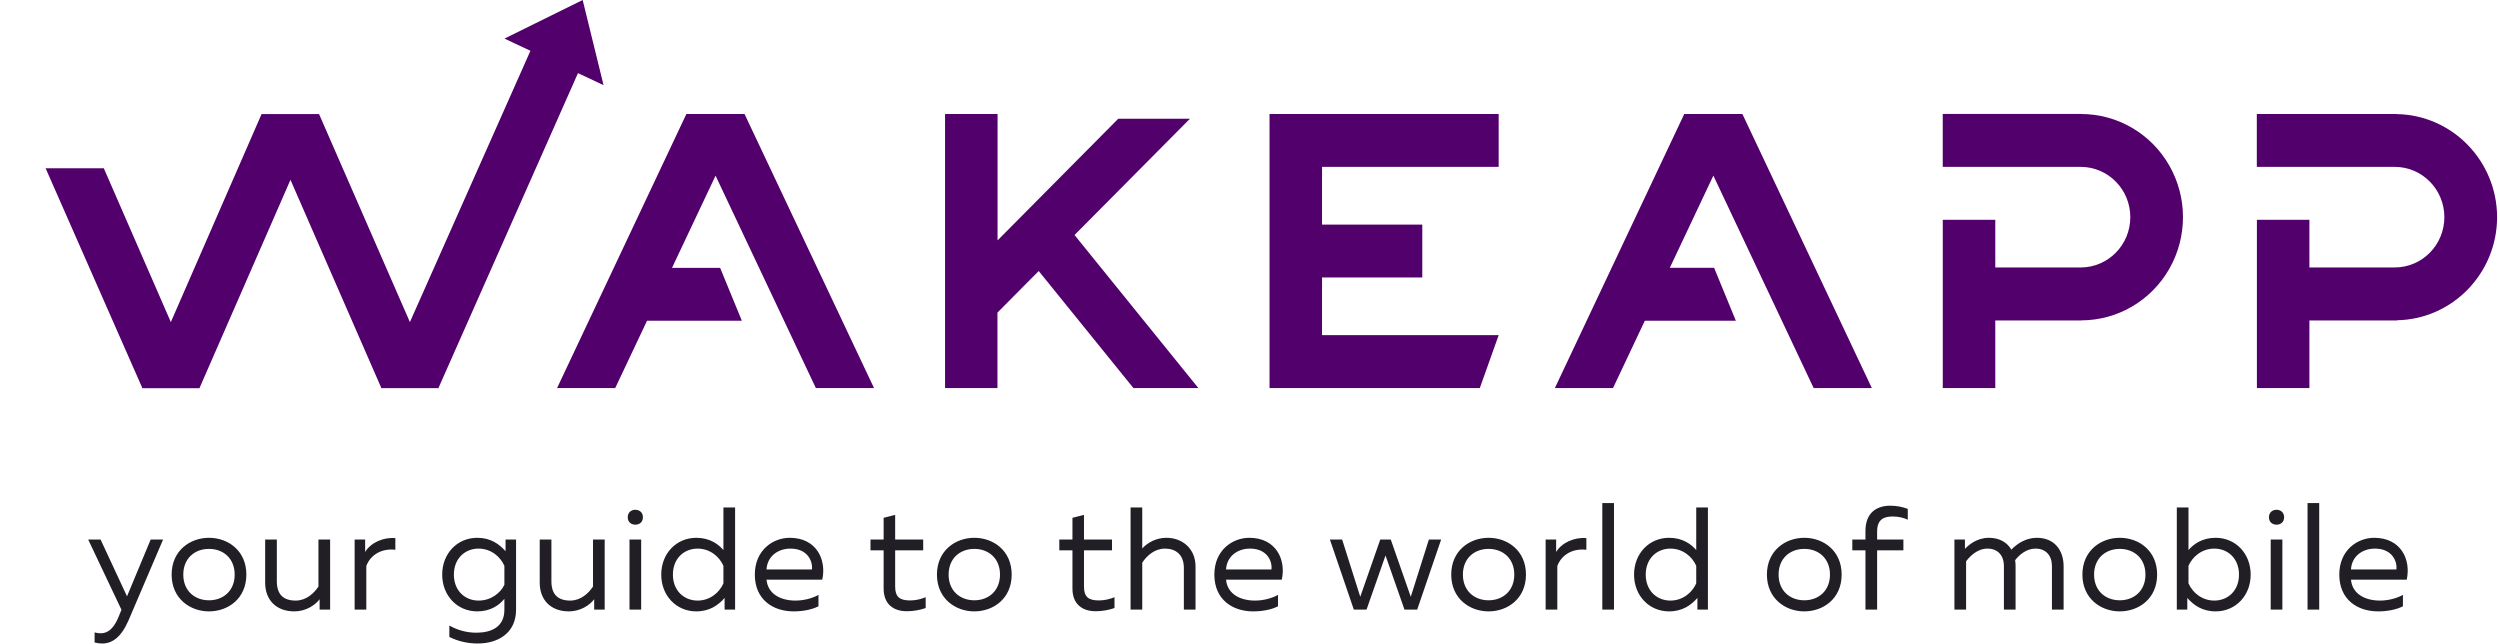
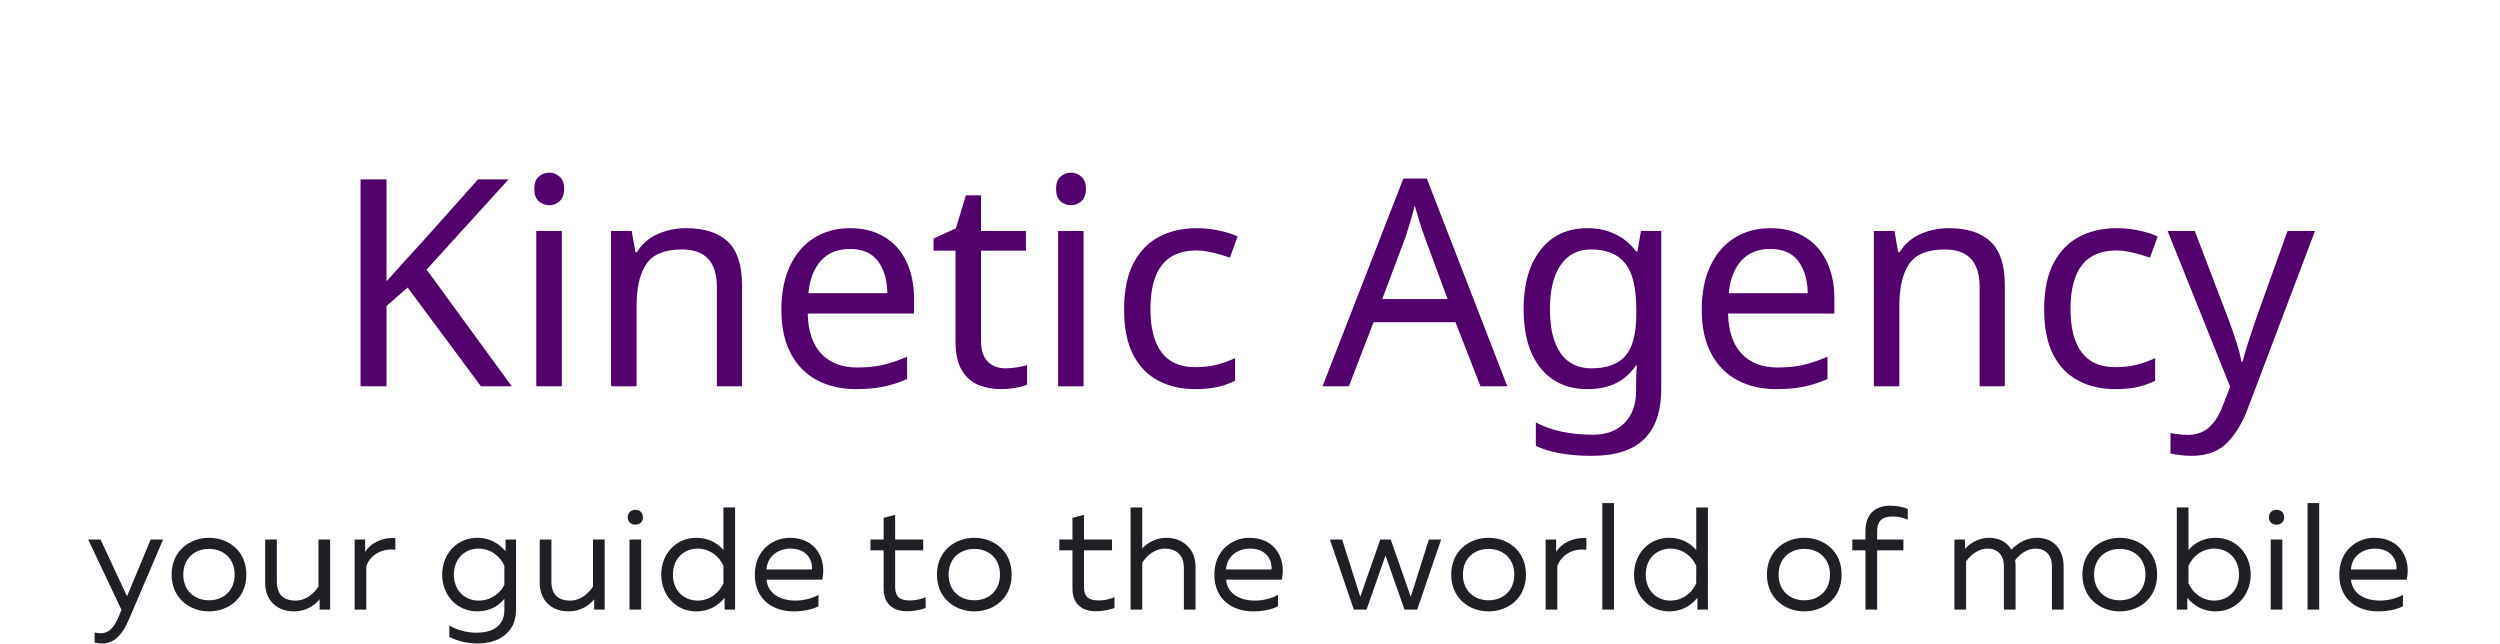
- <svg xmlns="http://www.w3.org/2000/svg" width="233" height="60" viewBox="0 0 233 60" fill="none">
-   <path d="M11.838 55.579L14.042 50.287H15.199L11.988 57.797C11.307 59.375 10.477 59.974 9.525 59.974C9.294 59.974 9.062 59.947 8.817 59.879V58.94C9.008 58.994 9.198 59.022 9.389 59.022C10.124 59.022 10.654 58.491 11.076 57.43L11.321 56.831L8.219 50.287H9.375L11.838 55.579ZM15.995 53.552C15.995 51.321 17.709 50.123 19.478 50.123C21.26 50.123 22.961 51.321 22.961 53.552C22.961 55.783 21.26 56.981 19.478 56.981C17.709 56.981 15.995 55.783 15.995 53.552ZM21.872 53.552C21.872 52.042 20.811 51.157 19.478 51.157C18.144 51.157 17.083 52.042 17.083 53.552C17.083 55.062 18.144 55.947 19.478 55.947C20.811 55.947 21.872 55.062 21.872 53.552ZM29.679 50.287H30.767V56.817H29.788V55.851C29.352 56.423 28.481 56.981 27.434 56.981C25.733 56.981 24.713 55.906 24.713 54.314V50.287H25.801V54.178C25.801 55.402 26.413 55.974 27.556 55.974C28.522 55.974 29.243 55.321 29.679 54.668V50.287ZM34.031 51.443C34.548 50.586 35.705 50.055 36.848 50.151V51.239C35.569 51.089 34.535 51.702 34.14 52.749V56.817H33.052V50.287H34.031V51.443ZM41.212 53.552C41.212 51.593 42.614 50.123 44.478 50.123C45.729 50.123 46.532 50.708 47.117 51.375V50.287H48.097V56.817C48.097 59.062 46.342 59.974 44.532 59.974C43.566 59.974 42.654 59.756 41.879 59.362V58.3C42.654 58.736 43.498 58.967 44.396 58.967C45.784 58.967 47.022 58.437 47.008 56.817V55.811C46.532 56.396 45.729 56.981 44.478 56.981C42.614 56.981 41.212 55.511 41.212 53.552ZM47.008 52.736C46.641 51.892 45.77 51.13 44.6 51.13C43.335 51.13 42.301 52.055 42.301 53.552C42.301 55.049 43.335 55.974 44.6 55.974C45.77 55.974 46.641 55.266 47.008 54.504V52.736ZM55.268 50.287H56.357V56.817H55.377V55.851C54.942 56.423 54.071 56.981 53.023 56.981C51.323 56.981 50.302 55.906 50.302 54.314V50.287H51.391V54.178C51.391 55.402 52.003 55.974 53.146 55.974C54.112 55.974 54.833 55.321 55.268 54.668V50.287ZM59.757 56.817H58.669V50.287H59.757V56.817ZM59.92 48.205C59.92 48.667 59.594 48.899 59.213 48.899C58.832 48.899 58.505 48.667 58.505 48.205C58.505 47.756 58.832 47.511 59.213 47.511C59.594 47.511 59.92 47.756 59.92 48.205ZM67.423 47.293H68.511V56.817H67.532V55.729C66.947 56.396 66.144 56.981 64.892 56.981C63.028 56.981 61.627 55.511 61.627 53.552C61.627 51.593 63.028 50.123 64.892 50.123C66.144 50.123 66.947 50.708 67.423 51.266V47.293ZM67.423 52.736C67.055 51.892 66.185 51.13 65.015 51.13C63.749 51.13 62.715 52.055 62.715 53.552C62.715 55.049 63.749 55.974 65.015 55.974C66.185 55.974 67.055 55.212 67.423 54.368V52.736ZM70.349 53.552C70.349 51.266 72.05 50.123 73.601 50.123C76.118 50.123 77.043 52.178 76.635 54.028H71.438C71.574 55.402 72.812 55.974 74.132 55.974C74.935 55.974 75.724 55.756 76.282 55.443V56.504C75.683 56.817 74.826 56.981 73.969 56.981C72.037 56.981 70.349 55.879 70.349 53.552ZM75.669 53.076C75.764 52.382 75.329 51.13 73.669 51.13C72.554 51.13 71.519 51.797 71.438 53.076H75.669ZM82.354 48.259L83.429 47.987V50.287H86.042V51.293H83.429V54.668C83.429 55.661 83.878 55.96 84.831 55.96C85.348 55.96 85.838 55.838 86.273 55.661V56.668C85.783 56.845 85.144 56.967 84.518 56.967C83.252 56.967 82.354 56.287 82.354 54.858V51.293H81.13V50.287H82.354V48.259ZM87.323 53.552C87.323 51.321 89.037 50.123 90.806 50.123C92.588 50.123 94.289 51.321 94.289 53.552C94.289 55.783 92.588 56.981 90.806 56.981C89.037 56.981 87.323 55.783 87.323 53.552ZM93.2 53.552C93.2 52.042 92.139 51.157 90.806 51.157C89.472 51.157 88.411 52.042 88.411 53.552C88.411 55.062 89.472 55.947 90.806 55.947C92.139 55.947 93.2 55.062 93.2 53.552ZM99.952 48.259L101.027 47.987V50.287H103.639V51.293H101.027V54.668C101.027 55.661 101.476 55.96 102.428 55.96C102.946 55.96 103.435 55.838 103.871 55.661V56.668C103.381 56.845 102.741 56.967 102.116 56.967C100.85 56.967 99.952 56.287 99.952 54.858V51.293H98.728V50.287H99.952V48.259ZM105.369 47.293H106.458V51.117C106.921 50.599 107.737 50.123 108.703 50.123C110.268 50.123 111.424 51.198 111.424 52.79V56.817H110.336V52.926C110.336 51.702 109.587 51.13 108.58 51.13C107.614 51.13 106.893 51.783 106.458 52.436V56.817H105.369V47.293ZM113.178 53.552C113.178 51.266 114.879 50.123 116.43 50.123C118.947 50.123 119.872 52.178 119.464 54.028H114.267C114.403 55.402 115.641 55.974 116.96 55.974C117.763 55.974 118.552 55.756 119.11 55.443V56.504C118.512 56.817 117.654 56.981 116.797 56.981C114.865 56.981 113.178 55.879 113.178 53.552ZM118.498 53.076C118.593 52.382 118.158 51.13 116.498 51.13C115.382 51.13 114.348 51.797 114.267 53.076H118.498ZM133.171 50.287H134.314L132.082 56.817H130.898L129.13 51.77L127.361 56.817H126.177L123.946 50.287H125.089L126.776 55.62L128.64 50.287H129.62L131.484 55.62L133.171 50.287ZM135.254 53.552C135.254 51.321 136.968 50.123 138.737 50.123C140.519 50.123 142.22 51.321 142.22 53.552C142.22 55.783 140.519 56.981 138.737 56.981C136.968 56.981 135.254 55.783 135.254 53.552ZM141.131 53.552C141.131 52.042 140.07 51.157 138.737 51.157C137.403 51.157 136.342 52.042 136.342 53.552C136.342 55.062 137.403 55.947 138.737 55.947C140.07 55.947 141.131 55.062 141.131 53.552ZM145.033 51.443C145.55 50.586 146.706 50.055 147.849 50.151V51.239C146.57 51.089 145.536 51.702 145.142 52.749V56.817H144.053V50.287H145.033V51.443ZM149.335 46.885H150.424V56.817H149.335V46.885ZM158.089 47.293H159.178V56.817H158.198V55.729C157.613 56.396 156.81 56.981 155.559 56.981C153.695 56.981 152.293 55.511 152.293 53.552C152.293 51.593 153.695 50.123 155.559 50.123C156.81 50.123 157.613 50.708 158.089 51.266V47.293ZM158.089 52.736C157.722 51.892 156.851 51.13 155.681 51.13C154.416 51.13 153.382 52.055 153.382 53.552C153.382 55.049 154.416 55.974 155.681 55.974C156.851 55.974 157.722 55.212 158.089 54.368V52.736ZM164.676 53.552C164.676 51.321 166.39 50.123 168.159 50.123C169.942 50.123 171.642 51.321 171.642 53.552C171.642 55.783 169.942 56.981 168.159 56.981C166.39 56.981 164.676 55.783 164.676 53.552ZM170.554 53.552C170.554 52.042 169.493 51.157 168.159 51.157C166.826 51.157 165.765 52.042 165.765 53.552C165.765 55.062 166.826 55.947 168.159 55.947C169.493 55.947 170.554 55.062 170.554 53.552ZM174.948 56.817H173.86V51.293H172.635V50.287H173.86V49.497C173.86 47.674 175.03 47.13 176.173 47.13C176.771 47.13 177.356 47.252 177.805 47.429V48.436C177.438 48.259 176.921 48.137 176.431 48.137C175.642 48.137 174.948 48.341 174.948 49.538V50.287H177.397V51.293H174.948V56.817ZM183.24 56.817H182.152V50.287H183.131V51.157C183.485 50.776 184.26 50.123 185.363 50.123C186.342 50.123 187.063 50.545 187.458 51.225C188.043 50.627 188.846 50.123 189.839 50.123C191.458 50.123 192.329 51.266 192.329 52.79V56.817H191.24V52.763C191.24 51.77 190.669 51.13 189.716 51.13C188.832 51.13 188.179 51.742 187.812 52.205C187.839 52.395 187.852 52.586 187.852 52.79V56.817H186.764V52.763C186.764 51.77 186.193 51.13 185.24 51.13C184.274 51.13 183.594 51.851 183.24 52.314V56.817ZM194.079 53.552C194.079 51.321 195.793 50.123 197.562 50.123C199.345 50.123 201.045 51.321 201.045 53.552C201.045 55.783 199.345 56.981 197.562 56.981C195.793 56.981 194.079 55.783 194.079 53.552ZM199.957 53.552C199.957 52.042 198.896 51.157 197.562 51.157C196.229 51.157 195.168 52.042 195.168 53.552C195.168 55.062 196.229 55.947 197.562 55.947C198.896 55.947 199.957 55.062 199.957 53.552ZM202.879 47.293H203.967V51.266C204.443 50.708 205.246 50.123 206.498 50.123C208.362 50.123 209.763 51.593 209.763 53.552C209.763 55.511 208.362 56.981 206.498 56.981C205.246 56.981 204.443 56.396 203.858 55.729V56.817H202.879V47.293ZM208.675 53.552C208.675 52.055 207.641 51.13 206.375 51.13C205.205 51.13 204.335 51.892 203.967 52.736V54.368C204.335 55.212 205.205 55.974 206.375 55.974C207.641 55.974 208.675 55.049 208.675 53.552ZM212.717 56.817H211.629V50.287H212.717V56.817ZM212.88 48.205C212.88 48.667 212.554 48.899 212.173 48.899C211.792 48.899 211.465 48.667 211.465 48.205C211.465 47.756 211.792 47.511 212.173 47.511C212.554 47.511 212.88 47.756 212.88 48.205ZM215.063 46.885H216.151V56.817H215.063V46.885ZM218.021 53.552C218.021 51.266 219.722 50.123 221.273 50.123C223.79 50.123 224.715 52.178 224.307 54.028H219.11C219.246 55.402 220.484 55.974 221.804 55.974C222.606 55.974 223.395 55.756 223.953 55.443V56.504C223.355 56.817 222.497 56.981 221.64 56.981C219.708 56.981 218.021 55.879 218.021 53.552ZM223.341 53.076C223.436 52.382 223.001 51.13 221.341 51.13C220.225 51.13 219.191 51.797 219.11 53.076H223.341Z" fill="#221E26" />
-   <path fill-rule="evenodd" clip-rule="evenodd" d="M193.951 10.62H181.064V15.552H193.917C196.473 15.552 198.545 17.651 198.545 20.24C198.545 22.829 196.473 24.928 193.917 24.928H185.961V20.485H181.066V36.167H185.961V29.869H193.97V29.858C197.362 29.855 200.493 28.019 202.186 25.042C203.879 22.065 203.876 18.399 202.177 15.426C200.479 12.452 197.344 10.622 193.953 10.626L193.951 10.62Z" fill="#52006B" />
-   <path fill-rule="evenodd" clip-rule="evenodd" d="M232.731 20.243C232.715 14.998 228.562 10.728 223.386 10.635V10.624H210.335V15.552H223.188C225.743 15.552 227.815 17.651 227.815 20.239C227.815 22.828 225.743 24.927 223.188 24.927H215.237V20.485H210.343V36.168H215.237V29.869H223.393V29.849C228.567 29.753 232.715 25.485 232.731 20.243Z" fill="#52006B" />
-   <path fill-rule="evenodd" clip-rule="evenodd" d="M69.142 29.897L67.116 24.965H62.631L66.69 16.372L76.038 36.167H81.459L69.394 10.634V10.623H63.966V10.634L51.919 36.167H57.338L60.303 29.892H69.142V29.897Z" fill="#52006B" />
-   <path fill-rule="evenodd" clip-rule="evenodd" d="M119.212 10.623H118.32V36.167H137.918L139.676 31.237H123.213V25.859H132.557V20.933H123.213V15.551H139.676V10.623H119.212Z" fill="#52006B" />
-   <path fill-rule="evenodd" clip-rule="evenodd" d="M105.636 36.168H111.688L100.146 21.903L110.899 11.069H104.219L92.973 22.404V10.624H88.079V36.168H92.963V29.133L96.808 25.259L105.636 36.168Z" fill="#52006B" />
-   <path fill-rule="evenodd" clip-rule="evenodd" d="M162.395 10.623H156.968V10.634L150.201 24.967L144.914 36.167H150.333L153.298 29.892H161.781L159.755 24.96H155.626L159.685 16.366L169.033 36.167H174.454L162.395 10.634V10.623Z" fill="#52006B" />
-   <path fill-rule="evenodd" clip-rule="evenodd" d="M35.529 36.135L35.513 36.172H40.892L40.875 36.135L53.867 6.816L56.252 7.937L54.304 0L47.016 3.597L49.437 4.734L38.203 30.019L29.735 10.63H24.38L15.922 30.019L9.674 15.682H4.251L13.257 36.146L13.241 36.182H18.619L18.603 36.146L27.072 16.758L35.529 36.135Z" fill="#52006B" />
+ <svg xmlns="http://www.w3.org/2000/svg" width="233" height="60" viewBox="0 0 233 60">
+   <path id="path1" fill="#221e26" stroke="none" d="M 11.838 55.579 L 14.042 50.287 L 15.199 50.287 L 11.988 57.797 C 11.307 59.375 10.477 59.974 9.525 59.974 C 9.294 59.974 9.062 59.947 8.817 59.879 L 8.817 58.94 C 9.008 58.994 9.198 59.022 9.389 59.022 C 10.124 59.022 10.654 58.491 11.076 57.43 L 11.321 56.831 L 8.219 50.287 L 9.375 50.287 L 11.838 55.579 Z M 15.995 53.552 C 15.995 51.321 17.709 50.123 19.478 50.123 C 21.26 50.123 22.961 51.321 22.961 53.552 C 22.961 55.783 21.26 56.981 19.478 56.981 C 17.709 56.981 15.995 55.783 15.995 53.552 Z M 21.872 53.552 C 21.872 52.042 20.811 51.157 19.478 51.157 C 18.144 51.157 17.083 52.042 17.083 53.552 C 17.083 55.062 18.144 55.947 19.478 55.947 C 20.811 55.947 21.872 55.062 21.872 53.552 Z M 29.679 50.287 L 30.767 50.287 L 30.767 56.817 L 29.788 56.817 L 29.788 55.851 C 29.352 56.423 28.481 56.981 27.434 56.981 C 25.733 56.981 24.713 55.906 24.713 54.314 L 24.713 50.287 L 25.801 50.287 L 25.801 54.178 C 25.801 55.402 26.413 55.974 27.556 55.974 C 28.522 55.974 29.243 55.321 29.679 54.668 L 29.679 50.287 Z M 34.031 51.443 C 34.548 50.586 35.705 50.055 36.848 50.151 L 36.848 51.239 C 35.569 51.089 34.535 51.702 34.14 52.749 L 34.14 56.817 L 33.052 56.817 L 33.052 50.287 L 34.031 50.287 L 34.031 51.443 Z M 41.212 53.552 C 41.212 51.593 42.614 50.123 44.478 50.123 C 45.729 50.123 46.532 50.708 47.117 51.375 L 47.117 50.287 L 48.097 50.287 L 48.097 56.817 C 48.097 59.062 46.342 59.974 44.532 59.974 C 43.566 59.974 42.654 59.756 41.879 59.362 L 41.879 58.3 C 42.654 58.736 43.498 58.967 44.396 58.967 C 45.784 58.967 47.022 58.437 47.008 56.817 L 47.008 55.811 C 46.532 56.396 45.729 56.981 44.478 56.981 C 42.614 56.981 41.212 55.511 41.212 53.552 Z M 47.008 52.736 C 46.641 51.892 45.77 51.13 44.6 51.13 C 43.335 51.13 42.301 52.055 42.301 53.552 C 42.301 55.049 43.335 55.974 44.6 55.974 C 45.77 55.974 46.641 55.266 47.008 54.504 L 47.008 52.736 Z M 55.268 50.287 L 56.357 50.287 L 56.357 56.817 L 55.377 56.817 L 55.377 55.851 C 54.942 56.423 54.071 56.981 53.023 56.981 C 51.323 56.981 50.302 55.906 50.302 54.314 L 50.302 50.287 L 51.391 50.287 L 51.391 54.178 C 51.391 55.402 52.003 55.974 53.146 55.974 C 54.112 55.974 54.833 55.321 55.268 54.668 L 55.268 50.287 Z M 59.757 56.817 L 58.669 56.817 L 58.669 50.287 L 59.757 50.287 L 59.757 56.817 Z M 59.92 48.205 C 59.92 48.667 59.594 48.899 59.213 48.899 C 58.832 48.899 58.505 48.667 58.505 48.205 C 58.505 47.756 58.832 47.511 59.213 47.511 C 59.594 47.511 59.92 47.756 59.92 48.205 Z M 67.423 47.293 L 68.511 47.293 L 68.511 56.817 L 67.532 56.817 L 67.532 55.729 C 66.947 56.396 66.144 56.981 64.892 56.981 C 63.028 56.981 61.627 55.511 61.627 53.552 C 61.627 51.593 63.028 50.123 64.892 50.123 C 66.144 50.123 66.947 50.708 67.423 51.266 L 67.423 47.293 Z M 67.423 52.736 C 67.055 51.892 66.185 51.13 65.015 51.13 C 63.749 51.13 62.715 52.055 62.715 53.552 C 62.715 55.049 63.749 55.974 65.015 55.974 C 66.185 55.974 67.055 55.212 67.423 54.368 L 67.423 52.736 Z M 70.349 53.552 C 70.349 51.266 72.05 50.123 73.601 50.123 C 76.118 50.123 77.044 52.178 76.635 54.028 L 71.438 54.028 C 71.574 55.402 72.812 55.974 74.132 55.974 C 74.935 55.974 75.724 55.756 76.282 55.443 L 76.282 56.504 C 75.683 56.817 74.826 56.981 73.969 56.981 C 72.036 56.981 70.349 55.879 70.349 53.552 Z M 75.669 53.076 C 75.765 52.382 75.329 51.13 73.669 51.13 C 72.554 51.13 71.52 51.797 71.438 53.076 L 75.669 53.076 Z M 82.354 48.259 L 83.429 47.987 L 83.429 50.287 L 86.042 50.287 L 86.042 51.293 L 83.429 51.293 L 83.429 54.668 C 83.429 55.661 83.878 55.96 84.831 55.96 C 85.348 55.96 85.838 55.838 86.273 55.661 L 86.273 56.668 C 85.783 56.845 85.144 56.967 84.518 56.967 C 83.252 56.967 82.354 56.287 82.354 54.858 L 82.354 51.293 L 81.13 51.293 L 81.13 50.287 L 82.354 50.287 L 82.354 48.259 Z M 87.323 53.552 C 87.323 51.321 89.037 50.123 90.806 50.123 C 92.588 50.123 94.289 51.321 94.289 53.552 C 94.289 55.783 92.588 56.981 90.806 56.981 C 89.037 56.981 87.323 55.783 87.323 53.552 Z M 93.2 53.552 C 93.2 52.042 92.139 51.157 90.806 51.157 C 89.472 51.157 88.411 52.042 88.411 53.552 C 88.411 55.062 89.472 55.947 90.806 55.947 C 92.139 55.947 93.2 55.062 93.2 53.552 Z M 99.952 48.259 L 101.027 47.987 L 101.027 50.287 L 103.639 50.287 L 103.639 51.293 L 101.027 51.293 L 101.027 54.668 C 101.027 55.661 101.476 55.96 102.428 55.96 C 102.946 55.96 103.435 55.838 103.871 55.661 L 103.871 56.668 C 103.381 56.845 102.741 56.967 102.116 56.967 C 100.85 56.967 99.952 56.287 99.952 54.858 L 99.952 51.293 L 98.728 51.293 L 98.728 50.287 L 99.952 50.287 L 99.952 48.259 Z M 105.369 47.293 L 106.458 47.293 L 106.458 51.117 C 106.921 50.599 107.737 50.123 108.703 50.123 C 110.268 50.123 111.424 51.198 111.424 52.79 L 111.424 56.817 L 110.336 56.817 L 110.336 52.926 C 110.336 51.702 109.587 51.13 108.58 51.13 C 107.614 51.13 106.893 51.783 106.458 52.436 L 106.458 56.817 L 105.369 56.817 L 105.369 47.293 Z M 113.178 53.552 C 113.178 51.266 114.879 50.123 116.43 50.123 C 118.947 50.123 119.872 52.178 119.464 54.028 L 114.267 54.028 C 114.403 55.402 115.641 55.974 116.96 55.974 C 117.763 55.974 118.552 55.756 119.11 55.443 L 119.11 56.504 C 118.512 56.817 117.654 56.981 116.797 56.981 C 114.865 56.981 113.178 55.879 113.178 53.552 Z M 118.498 53.076 C 118.593 52.382 118.158 51.13 116.498 51.13 C 115.382 51.13 114.348 51.797 114.267 53.076 L 118.498 53.076 Z M 133.171 50.287 L 134.314 50.287 L 132.082 56.817 L 130.898 56.817 L 129.13 51.77 L 127.361 56.817 L 126.177 56.817 L 123.946 50.287 L 125.089 50.287 L 126.776 55.62 L 128.64 50.287 L 129.62 50.287 L 131.484 55.62 L 133.171 50.287 Z M 135.254 53.552 C 135.254 51.321 136.968 50.123 138.737 50.123 C 140.519 50.123 142.22 51.321 142.22 53.552 C 142.22 55.783 140.519 56.981 138.737 56.981 C 136.968 56.981 135.254 55.783 135.254 53.552 Z M 141.131 53.552 C 141.131 52.042 140.07 51.157 138.737 51.157 C 137.403 51.157 136.342 52.042 136.342 53.552 C 136.342 55.062 137.403 55.947 138.737 55.947 C 140.07 55.947 141.131 55.062 141.131 53.552 Z M 145.033 51.443 C 145.55 50.586 146.706 50.055 147.849 50.151 L 147.849 51.239 C 146.57 51.089 145.536 51.702 145.142 52.749 L 145.142 56.817 L 144.053 56.817 L 144.053 50.287 L 145.033 50.287 L 145.033 51.443 Z M 149.335 46.885 L 150.424 46.885 L 150.424 56.817 L 149.335 56.817 L 149.335 46.885 Z M 158.089 47.293 L 159.178 47.293 L 159.178 56.817 L 158.198 56.817 L 158.198 55.729 C 157.613 56.396 156.81 56.981 155.559 56.981 C 153.695 56.981 152.293 55.511 152.293 53.552 C 152.293 51.593 153.695 50.123 155.559 50.123 C 156.81 50.123 157.613 50.708 158.089 51.266 L 158.089 47.293 Z M 158.089 52.736 C 157.722 51.892 156.851 51.13 155.681 51.13 C 154.416 51.13 153.382 52.055 153.382 53.552 C 153.382 55.049 154.416 55.974 155.681 55.974 C 156.851 55.974 157.722 55.212 158.089 54.368 L 158.089 52.736 Z M 164.676 53.552 C 164.676 51.321 166.39 50.123 168.159 50.123 C 169.942 50.123 171.642 51.321 171.642 53.552 C 171.642 55.783 169.942 56.981 168.159 56.981 C 166.39 56.981 164.676 55.783 164.676 53.552 Z M 170.554 53.552 C 170.554 52.042 169.493 51.157 168.159 51.157 C 166.826 51.157 165.765 52.042 165.765 53.552 C 165.765 55.062 166.826 55.947 168.159 55.947 C 169.493 55.947 170.554 55.062 170.554 53.552 Z M 174.948 56.817 L 173.86 56.817 L 173.86 51.293 L 172.635 51.293 L 172.635 50.287 L 173.86 50.287 L 173.86 49.497 C 173.86 47.674 175.03 47.13 176.173 47.13 C 176.771 47.13 177.356 47.252 177.805 47.429 L 177.805 48.436 C 177.438 48.259 176.921 48.137 176.431 48.137 C 175.642 48.137 174.948 48.341 174.948 49.538 L 174.948 50.287 L 177.397 50.287 L 177.397 51.293 L 174.948 51.293 L 174.948 56.817 Z M 183.24 56.817 L 182.152 56.817 L 182.152 50.287 L 183.131 50.287 L 183.131 51.157 C 183.485 50.776 184.26 50.123 185.363 50.123 C 186.342 50.123 187.063 50.545 187.458 51.225 C 188.043 50.627 188.846 50.123 189.839 50.123 C 191.458 50.123 192.329 51.266 192.329 52.79 L 192.329 56.817 L 191.24 56.817 L 191.24 52.763 C 191.24 51.77 190.669 51.13 189.716 51.13 C 188.832 51.13 188.179 51.742 187.812 52.205 C 187.839 52.395 187.852 52.586 187.852 52.79 L 187.852 56.817 L 186.764 56.817 L 186.764 52.763 C 186.764 51.77 186.193 51.13 185.24 51.13 C 184.274 51.13 183.594 51.851 183.24 52.314 L 183.24 56.817 Z M 194.079 53.552 C 194.079 51.321 195.793 50.123 197.562 50.123 C 199.345 50.123 201.045 51.321 201.045 53.552 C 201.045 55.783 199.345 56.981 197.562 56.981 C 195.793 56.981 194.079 55.783 194.079 53.552 Z M 199.957 53.552 C 199.957 52.042 198.896 51.157 197.562 51.157 C 196.229 51.157 195.168 52.042 195.168 53.552 C 195.168 55.062 196.229 55.947 197.562 55.947 C 198.896 55.947 199.957 55.062 199.957 53.552 Z M 202.879 47.293 L 203.967 47.293 L 203.967 51.266 C 204.443 50.708 205.246 50.123 206.498 50.123 C 208.362 50.123 209.763 51.593 209.763 53.552 C 209.763 55.511 208.362 56.981 206.498 56.981 C 205.246 56.981 204.443 56.396 203.858 55.729 L 203.858 56.817 L 202.879 56.817 L 202.879 47.293 Z M 208.675 53.552 C 208.675 52.055 207.641 51.13 206.375 51.13 C 205.205 51.13 204.335 51.892 203.967 52.736 L 203.967 54.368 C 204.335 55.212 205.205 55.974 206.375 55.974 C 207.641 55.974 208.675 55.049 208.675 53.552 Z M 212.717 56.817 L 211.629 56.817 L 211.629 50.287 L 212.717 50.287 L 212.717 56.817 Z M 212.88 48.205 C 212.88 48.667 212.554 48.899 212.173 48.899 C 211.792 48.899 211.465 48.667 211.465 48.205 C 211.465 47.756 211.792 47.511 212.173 47.511 C 212.554 47.511 212.88 47.756 212.88 48.205 Z M 215.063 46.885 L 216.151 46.885 L 216.151 56.817 L 215.063 56.817 L 215.063 46.885 Z M 218.021 53.552 C 218.021 51.266 219.722 50.123 221.273 50.123 C 223.79 50.123 224.715 52.178 224.307 54.028 L 219.11 54.028 C 219.246 55.402 220.484 55.974 221.804 55.974 C 222.606 55.974 223.395 55.756 223.953 55.443 L 223.953 56.504 C 223.355 56.817 222.497 56.981 221.64 56.981 C 219.708 56.981 218.021 55.879 218.021 53.552 Z M 223.341 53.076 C 223.436 52.382 223.001 51.13 221.341 51.13 C 220.225 51.13 219.191 51.797 219.11 53.076 L 223.341 53.076 Z" />
+   <text id="Kinetic-Agency" xml:space="preserve" x="30.976" y="36" font-family="Kefa III" font-size="27" fill="#52006b">Kinetic Agency</text>
</svg>
